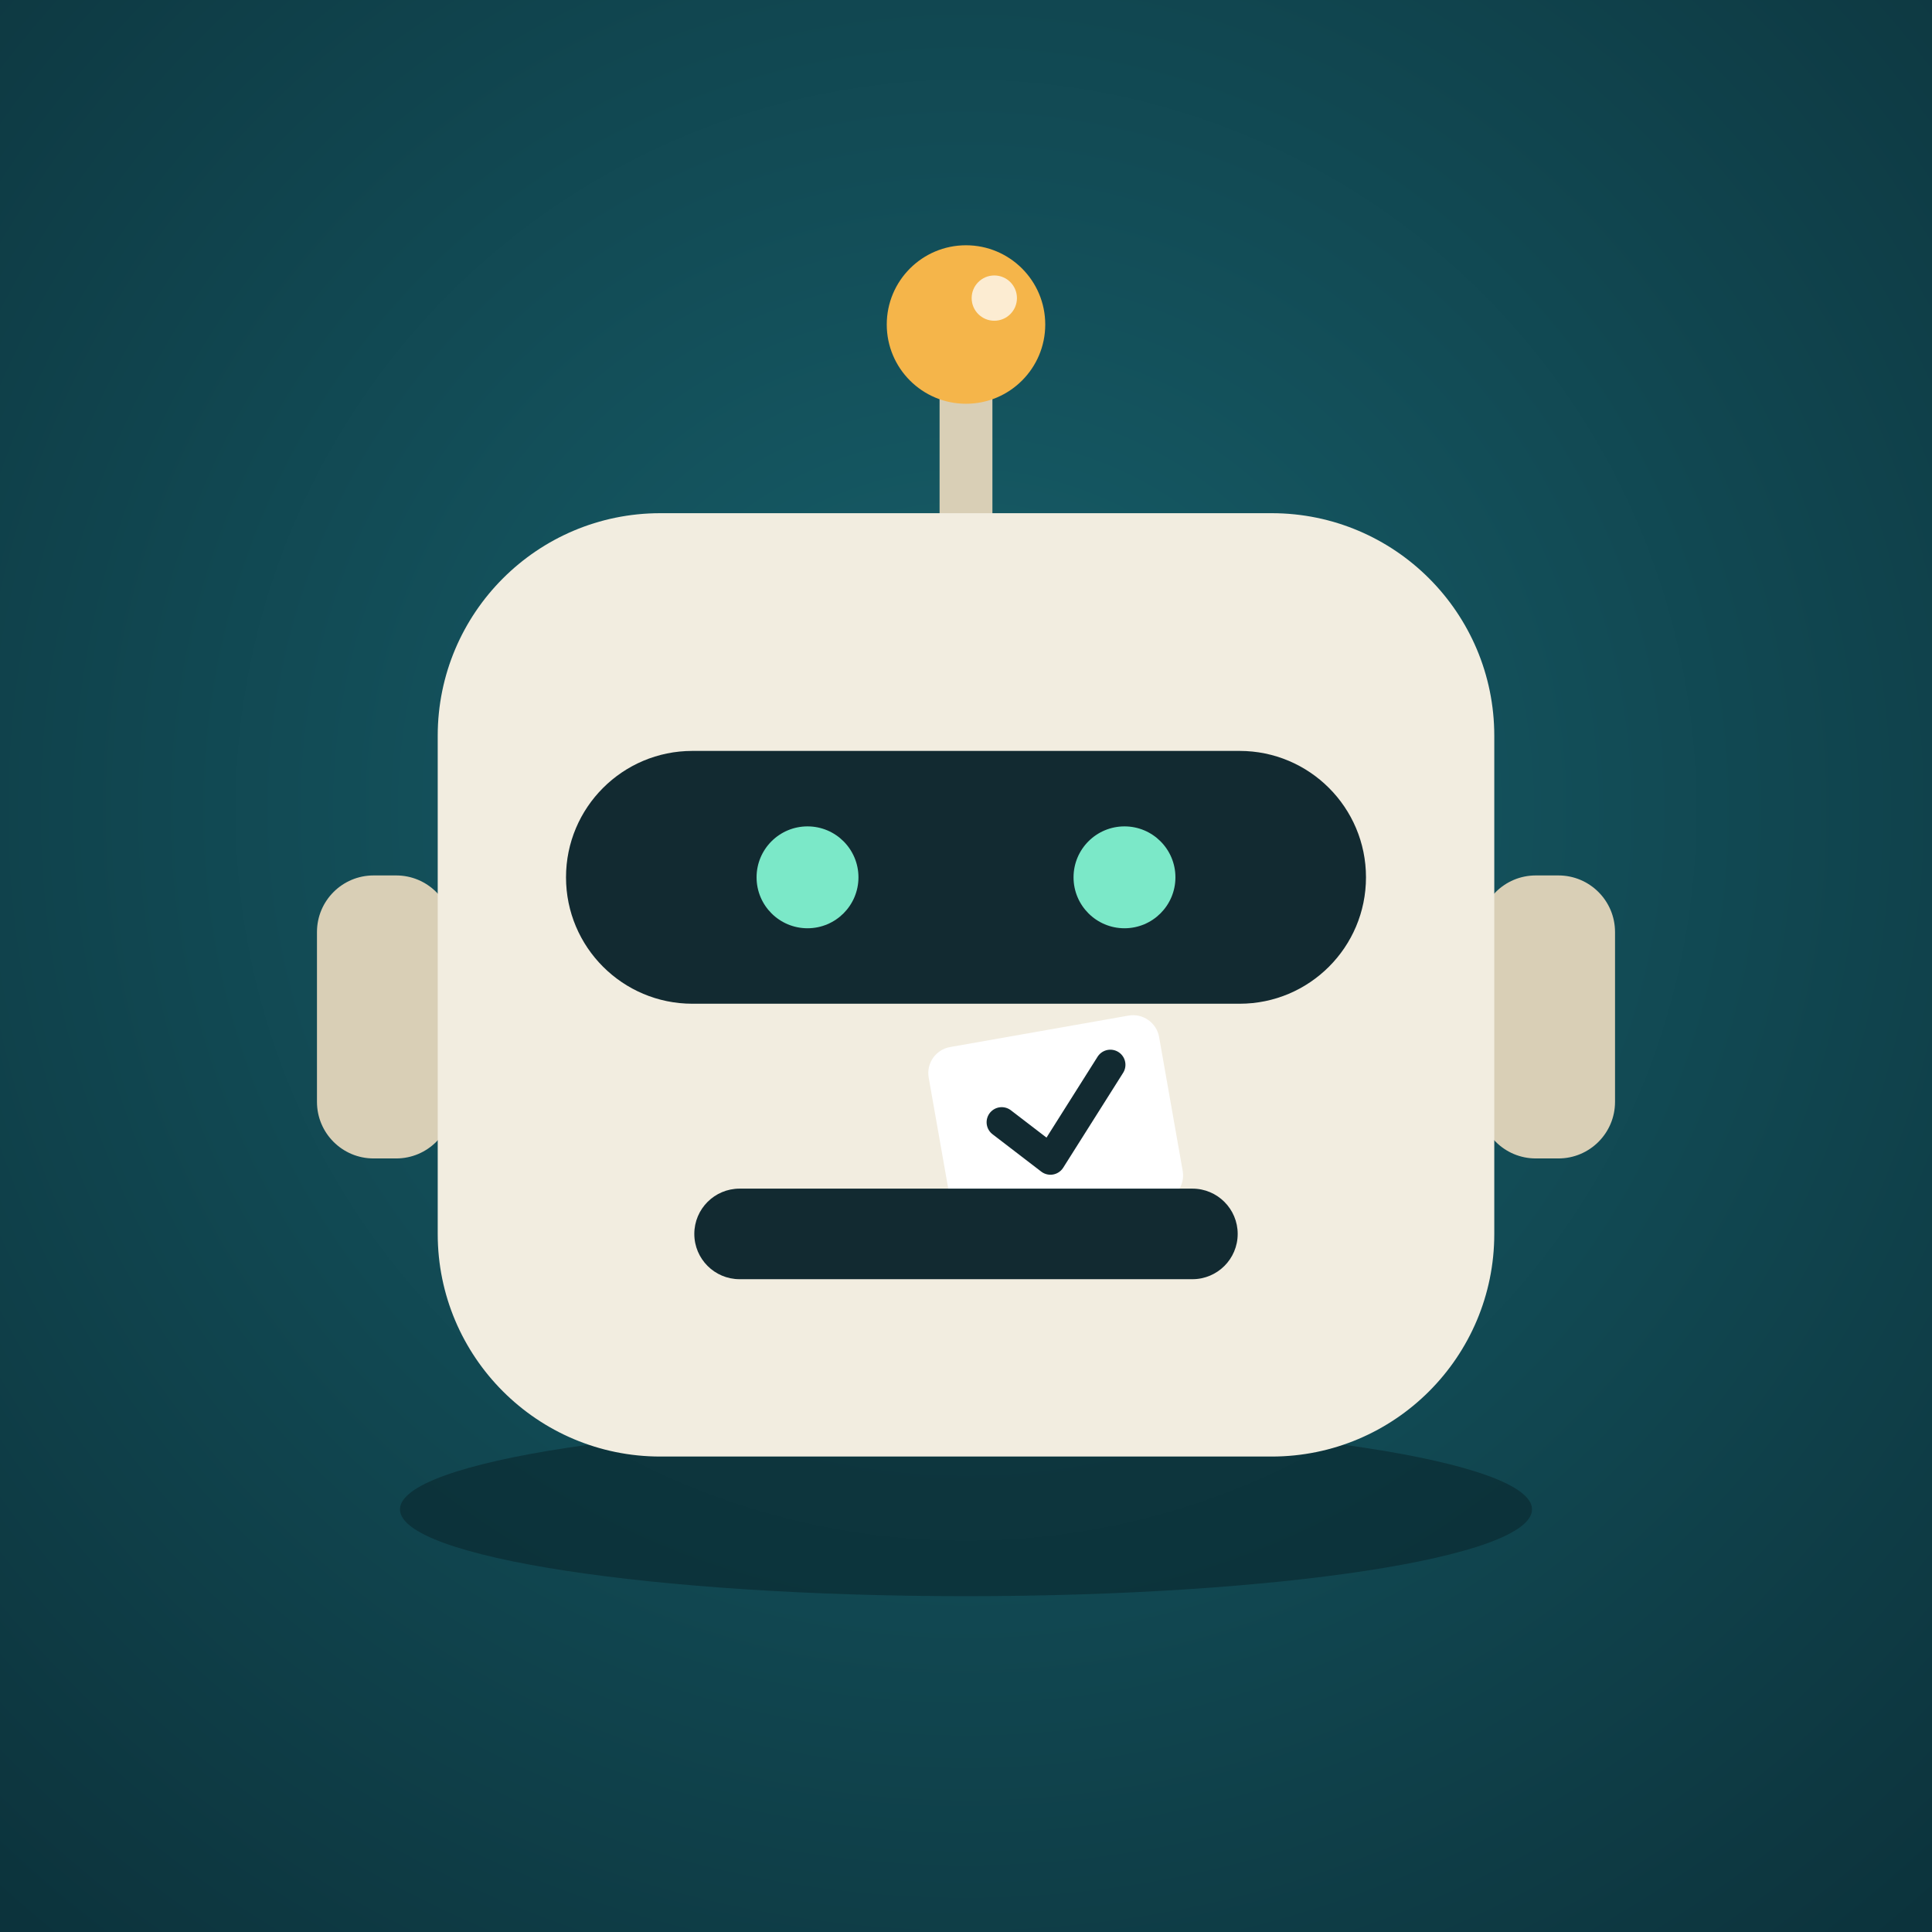
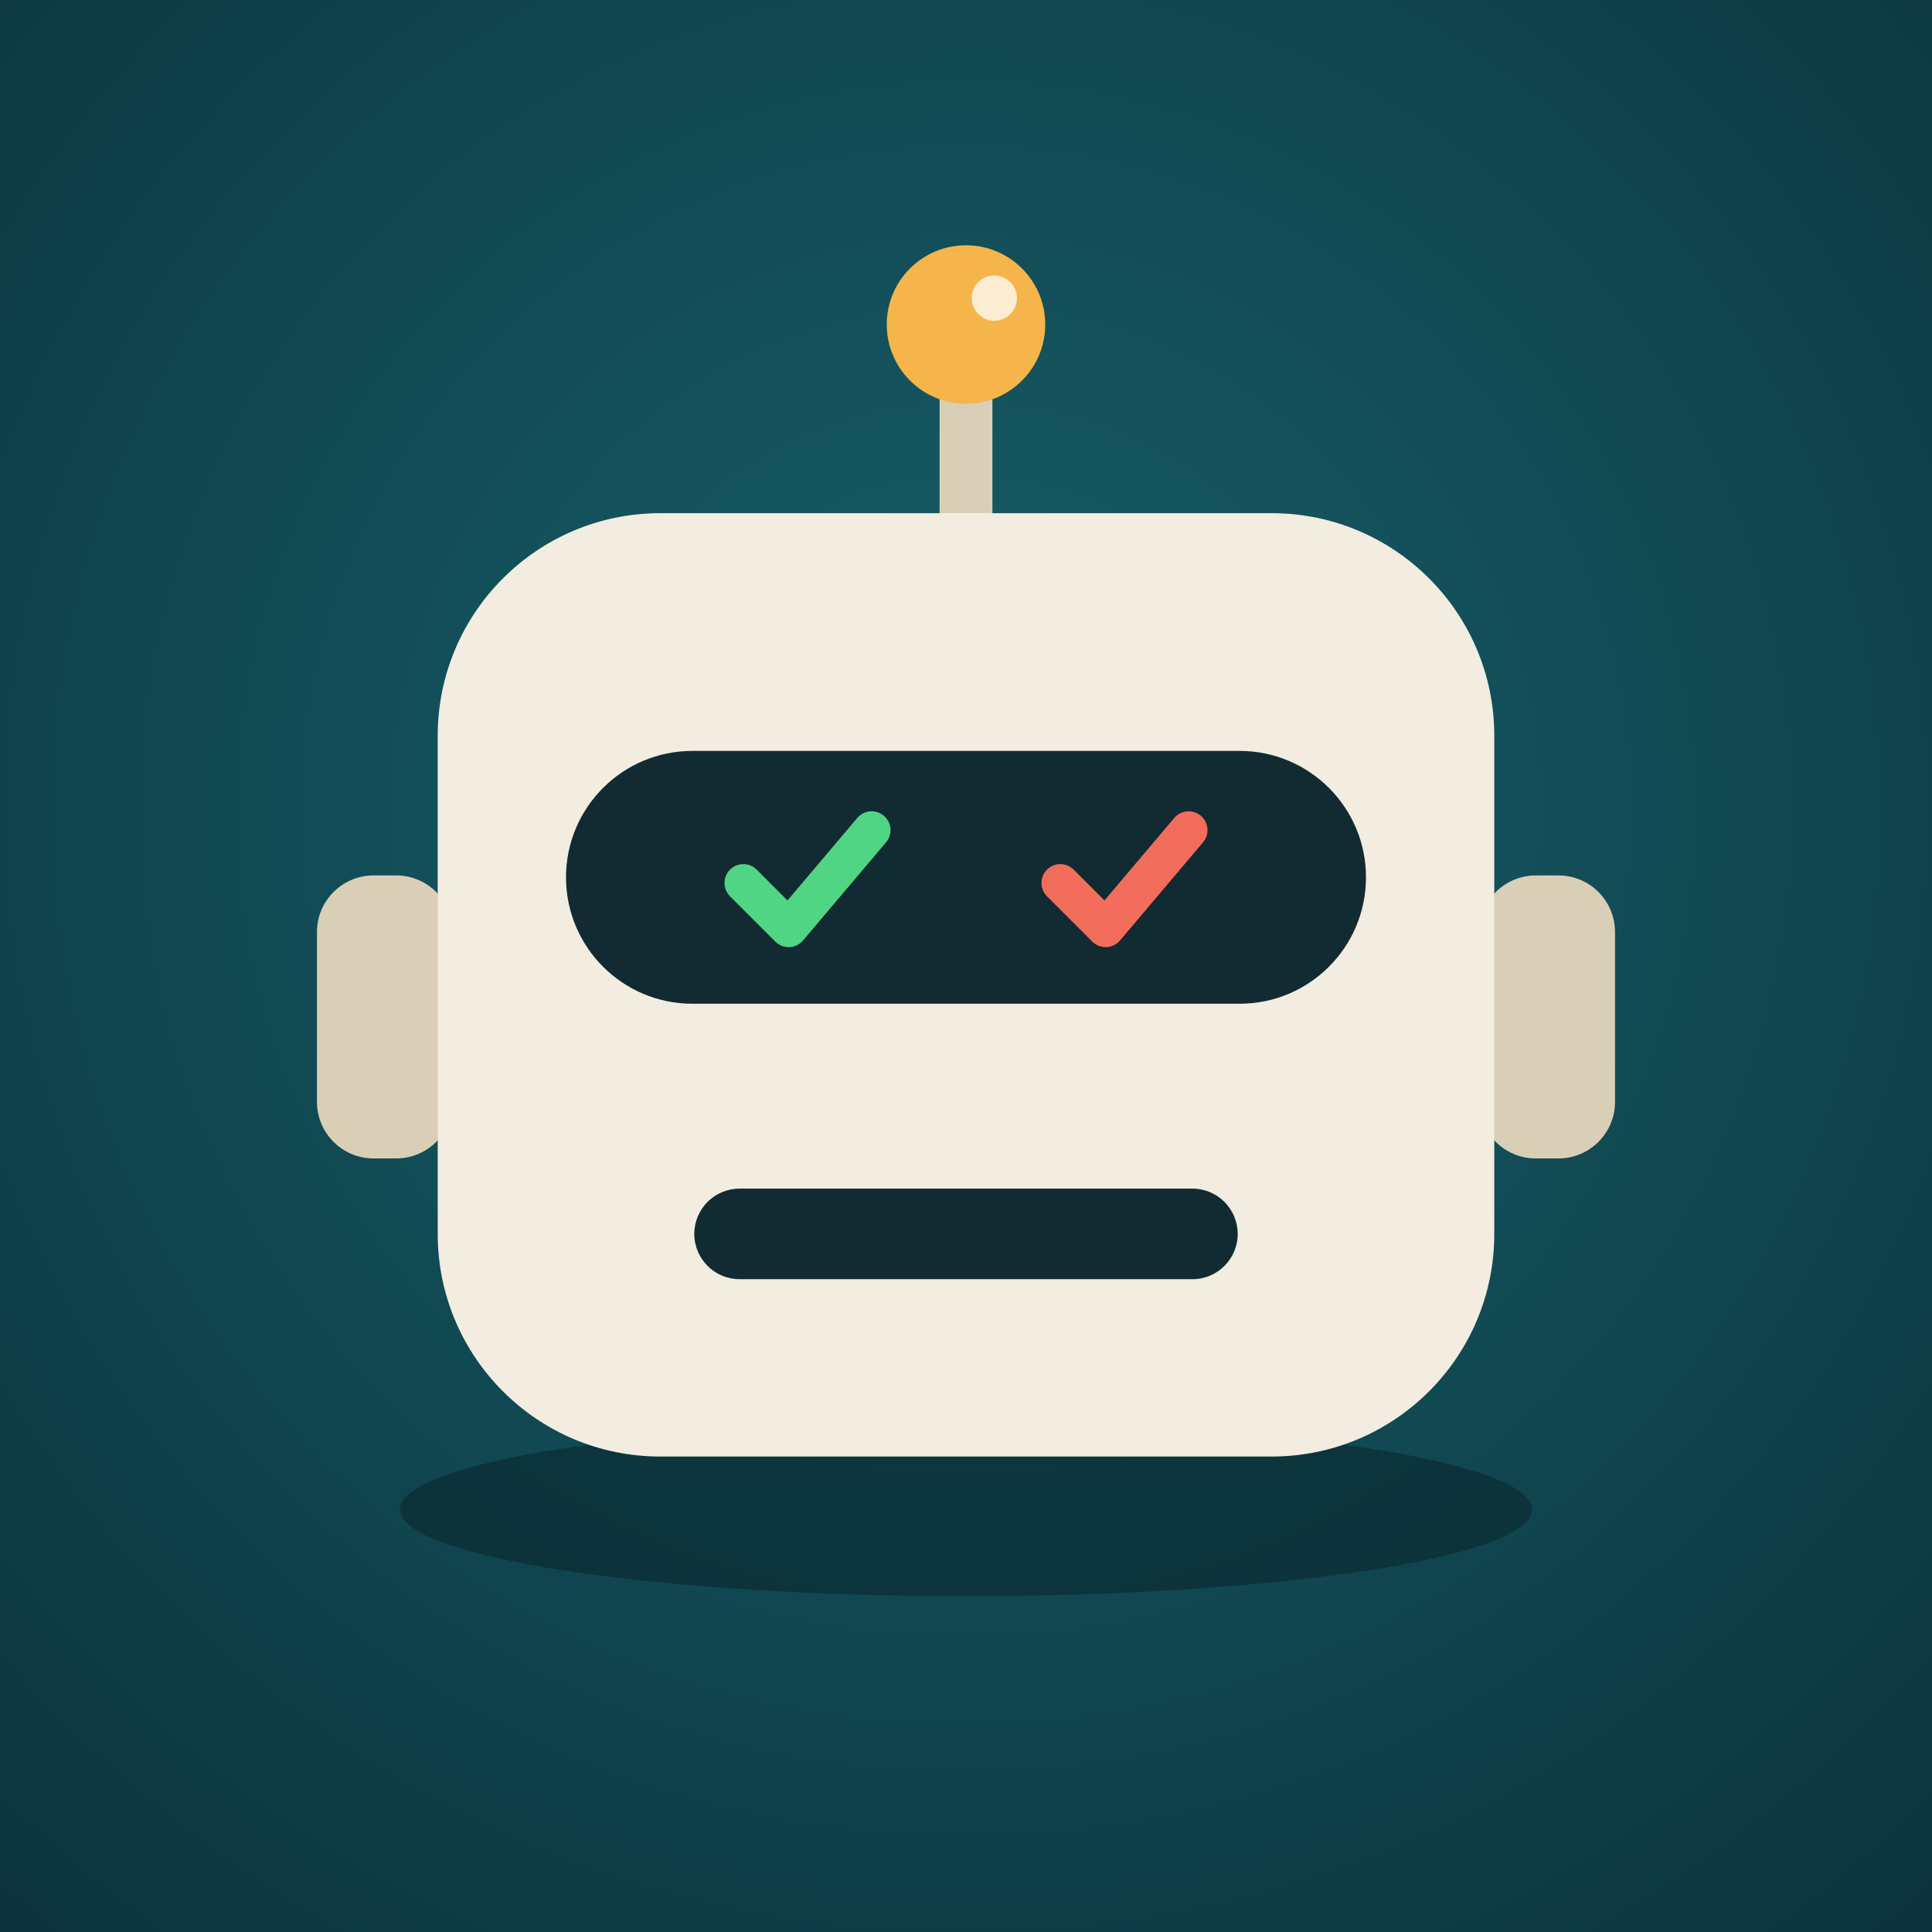
<svg xmlns="http://www.w3.org/2000/svg" width="1024" height="1024" viewBox="0 0 1024 1024">
  <defs>
    <radialGradient id="bg" cx="50%" cy="42%" r="75%">
      <stop offset="0%" stop-color="#17606B" />
      <stop offset="100%" stop-color="#0C333C" />
    </radialGradient>
  </defs>
  <rect width="1024" height="1024" fill="url(#bg)" />
  <ellipse cx="512" cy="800" rx="300" ry="46" fill="#071F25" opacity="0.5" />
  <rect x="168" y="464" width="72" height="150" rx="30" fill="#D9CFB6" />
  <rect x="784" y="464" width="72" height="150" rx="30" fill="#D9CFB6" />
  <rect x="498" y="190" width="28" height="96" rx="14" fill="#D9CFB6" />
  <circle cx="512" cy="172" r="42" fill="#F5B54A" />
  <circle cx="527" cy="158" r="12" fill="#FFFFFF" opacity="0.75" />
  <rect x="232" y="272" width="560" height="500" rx="118" fill="#F2EDE0" />
  <rect x="300" y="398" width="424" height="134" rx="67" fill="#122A31" />
-   <circle cx="428" cy="465" r="27" fill="#7BE8C8" />
-   <circle cx="596" cy="465" r="27" fill="#7BE8C8" />
-   <g transform="rotate(-10 560 610)">
-     <rect x="500" y="546" width="124" height="100" rx="14" fill="#FFFFFF" />
-     <path d="M534 590 L556 614 L596 570" fill="none" stroke="#122A31" stroke-width="16" stroke-linecap="round" stroke-linejoin="round" />
-   </g>
+   <path d="M394 468 L418 492 L462 440" fill="none" stroke="#4FD584" stroke-width="20" stroke-linecap="round" stroke-linejoin="round" />
+   <path d="M562 468 L586 492 L630 440" fill="none" stroke="#F26D5B" stroke-width="20" stroke-linecap="round" stroke-linejoin="round" />
  <rect x="368" y="630" width="288" height="48" rx="24" fill="#122A31" />
</svg>
